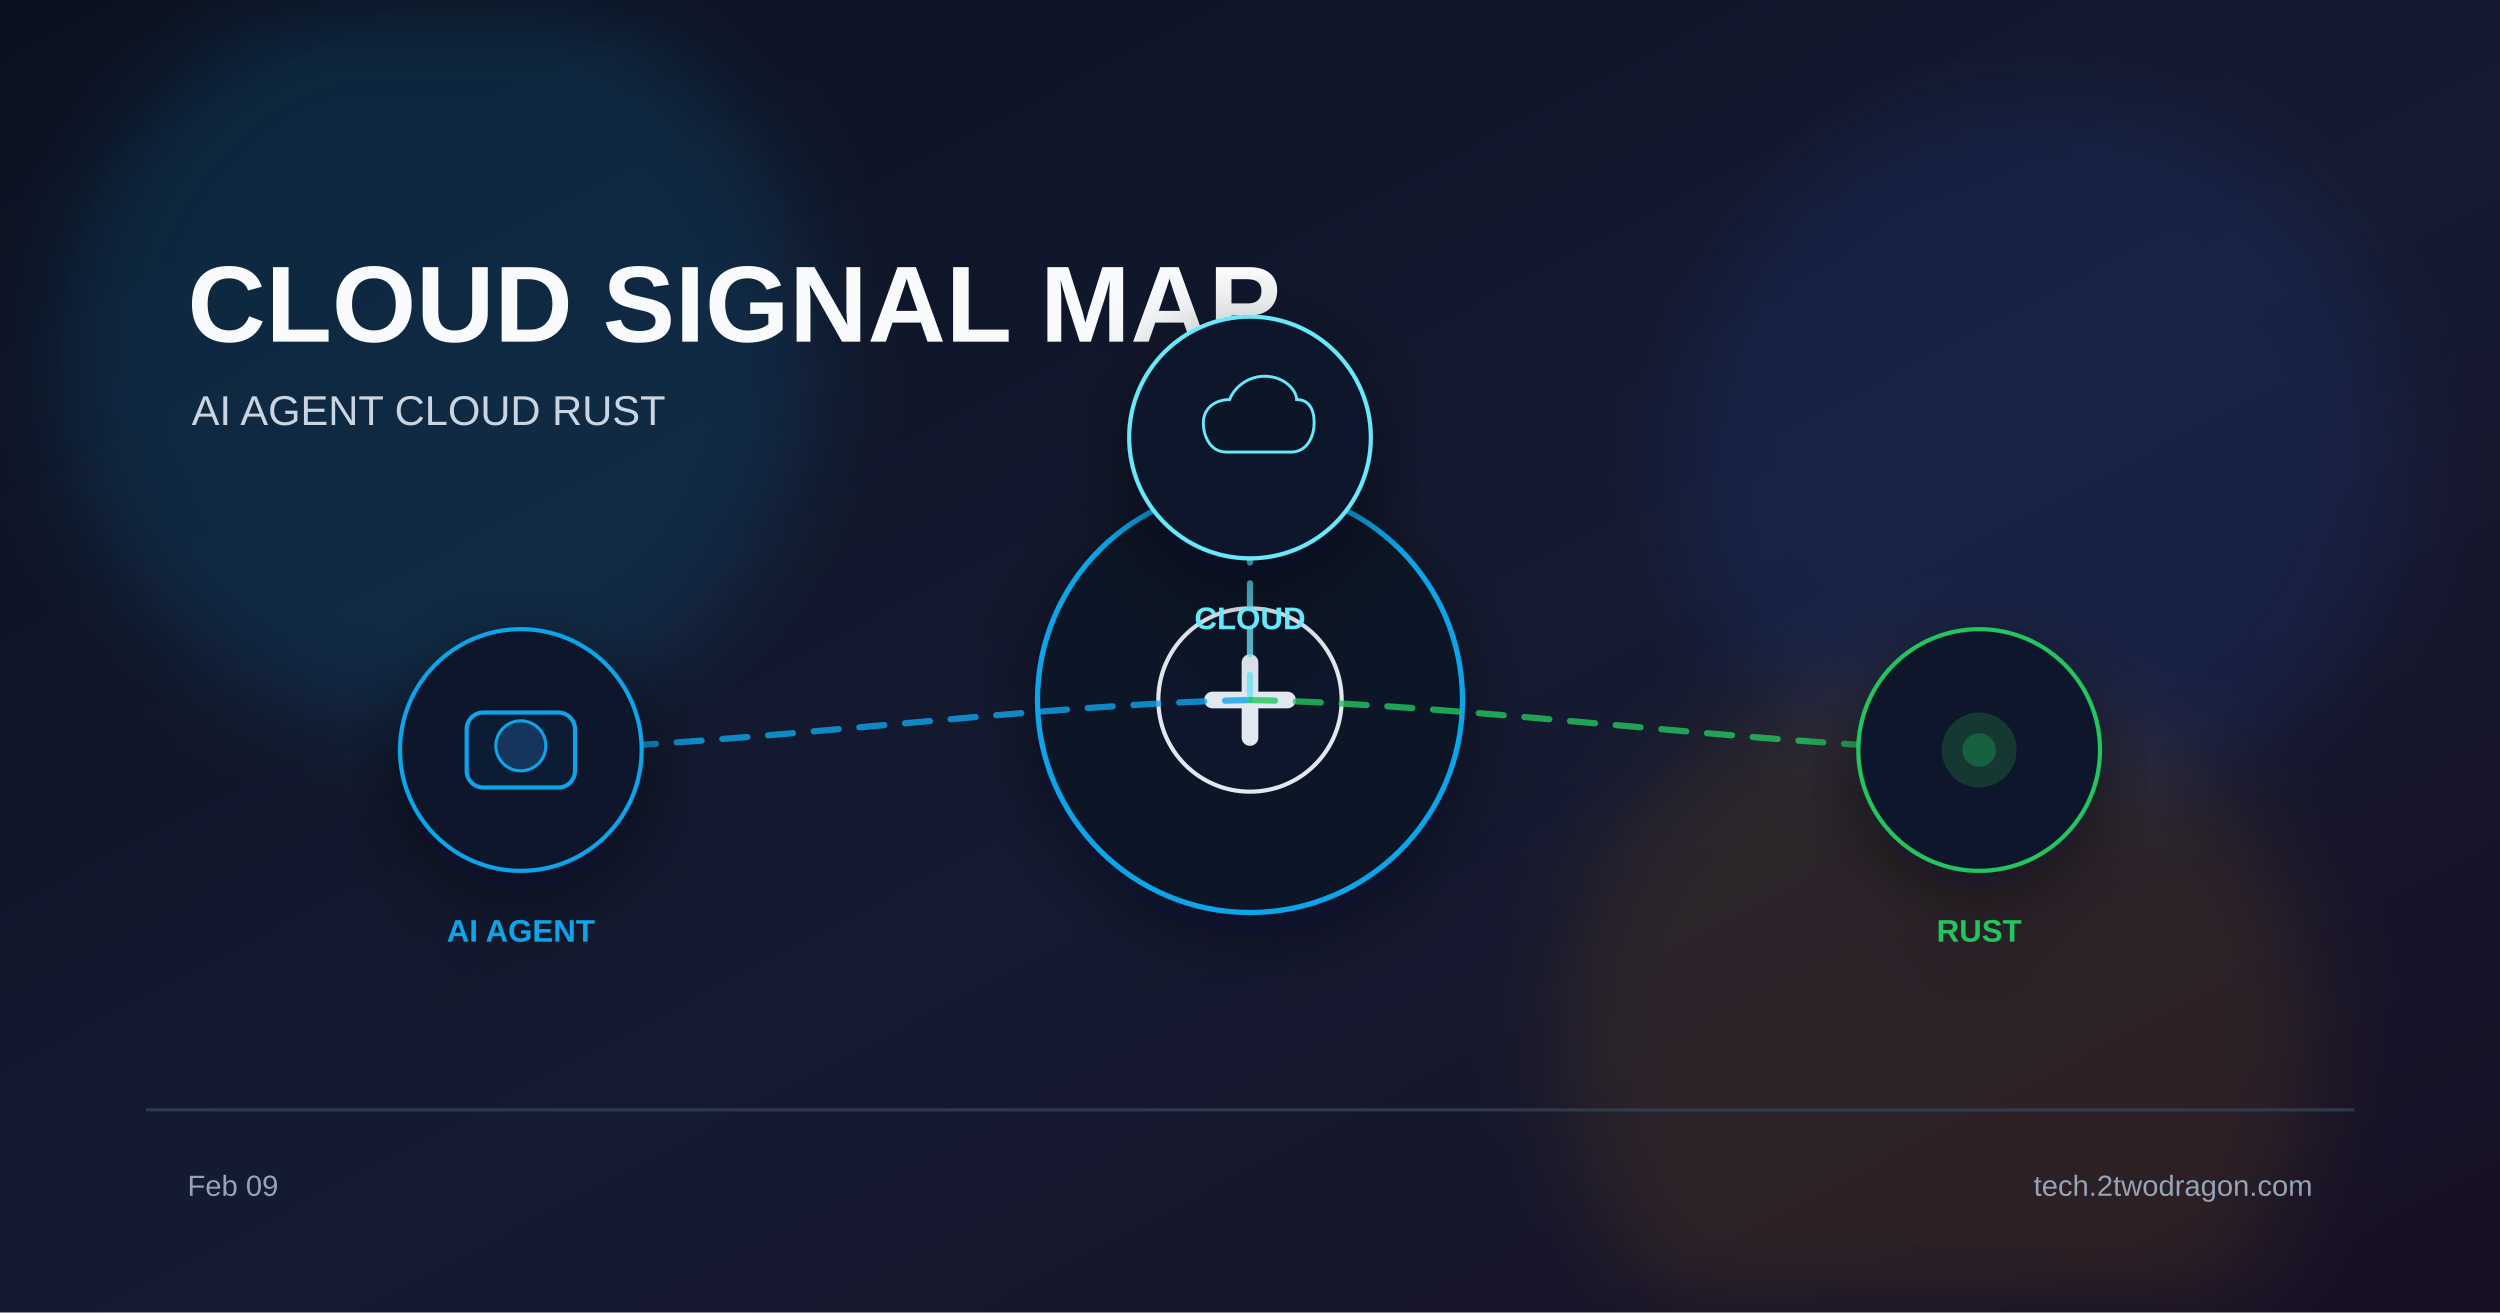
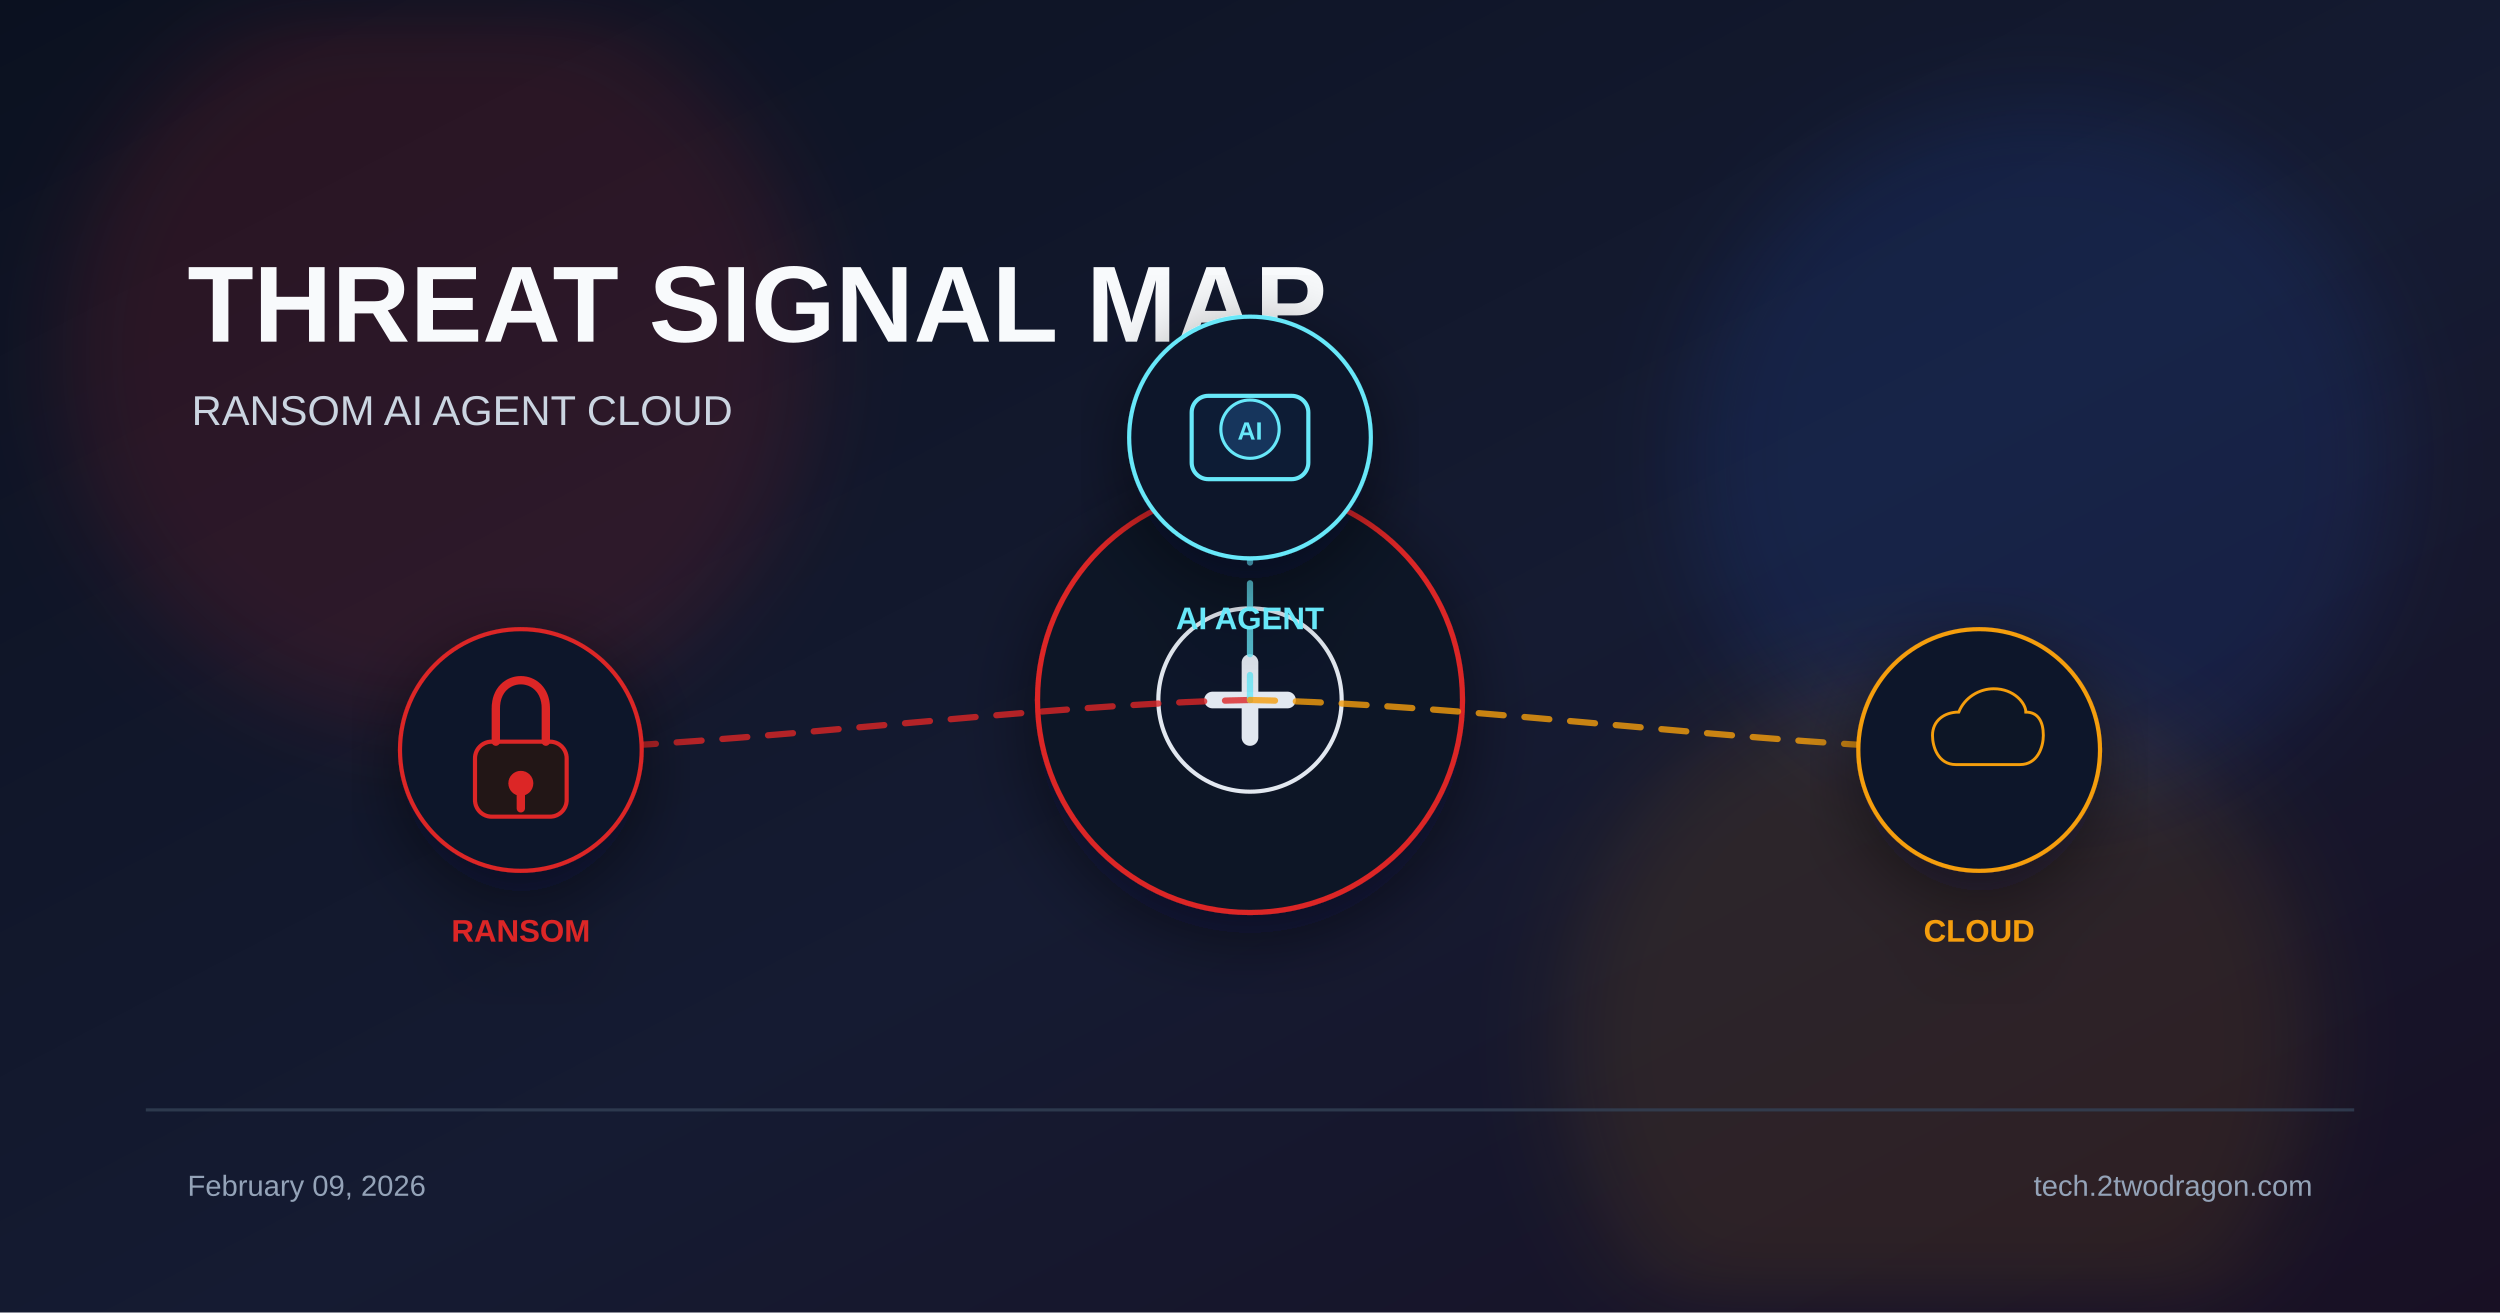
<svg xmlns="http://www.w3.org/2000/svg" viewBox="0 0 1200 630">
  <defs>
    <linearGradient id="bg" x1="0%" y1="0%" x2="100%" y2="100%">
      <stop offset="0%" stop-color="#0b1120" />
      <stop offset="55%" stop-color="#151b32" />
      <stop offset="100%" stop-color="#181024" />
    </linearGradient>
    <filter id="glow" x="-40%" y="-40%" width="180%" height="180%">
      <feGaussianBlur stdDeviation="22" />
    </filter>
    <filter id="shadow" x="-20%" y="-20%" width="140%" height="140%">
      <feDropShadow dx="0" dy="10" stdDeviation="18" flood-color="#020617" flood-opacity="0.5" />
    </filter>
  </defs>
  <rect width="1200" height="630" fill="url(#bg)" />
-   <circle cx="210" cy="170" r="180" fill="#0ea5e9" opacity="0.14" filter="url(#glow)" />
+   <circle cx="210" cy="170" r="180" fill="#dc2626" opacity="0.14" filter="url(#glow)" />
  <circle cx="980" cy="220" r="170" fill="#2563eb" opacity="0.12" filter="url(#glow)" />
-   <circle cx="930" cy="500" r="180" fill="#f59e0b" opacity="0.10" filter="url(#glow)" />
-   <text x="90" y="164" font-family="Arial, sans-serif" font-size="52" font-weight="700" fill="#f8fafc">CLOUD SIGNAL MAP</text>
-   <text x="92" y="204" font-family="Arial, sans-serif" font-size="20" fill="#cbd5e1">AI AGENT  CLOUD  RUST</text>
+   <circle cx="930" cy="500" r="180" fill="#f59e0b" opacity="0.1" filter="url(#glow)" />
+   <text x="90" y="164" font-family="Arial, sans-serif" font-size="52" font-weight="700" fill="#f8fafc">THREAT SIGNAL MAP</text>
+   <text x="92" y="204" font-family="Arial, sans-serif" font-size="20" fill="#cbd5e1">RANSOM  AI AGENT  CLOUD</text>
  <g transform="translate(600 336)" filter="url(#shadow)">
-     <circle r="102" fill="#111827" stroke="#0ea5e9" stroke-width="2.5" />
+     <circle r="102" fill="#111827" stroke="#dc2626" stroke-width="2.5" />
    <circle r="44" fill="#0f172a" stroke="#e2e8f0" stroke-width="2" />
    <path d="M-18 0 h36" stroke="#e2e8f0" stroke-width="8" stroke-linecap="round" />
    <path d="M0 -18 v36" stroke="#e2e8f0" stroke-width="8" stroke-linecap="round" />
  </g>
-   <path d="M600 336 C495 338 355 358 250 360" fill="none" stroke="#0ea5e9" stroke-width="3" stroke-dasharray="12 10" stroke-linecap="round" opacity="0.8" />
+   <path d="M600 336 C495 338 355 358 250 360" fill="none" stroke="#dc2626" stroke-width="3" stroke-dasharray="12 10" stroke-linecap="round" opacity="0.8" />
+   <g transform="translate(250 360)" filter="url(#shadow)">
+     <circle r="58" fill="#0f172a" stroke="#dc2626" stroke-width="2" />
+     <rect x="-22" y="-4" width="44" height="36" rx="8" fill="#221617" stroke="#dc2626" stroke-width="2" />
+     <path d="M-12 -4 v-16 c0-18 24-18 24 0 v16" stroke="#dc2626" stroke-width="4" fill="none" stroke-linecap="round" />
+     <circle cx="0" cy="16" r="6" fill="#dc2626" />
+     <rect x="-2" y="20" width="4" height="10" rx="2" fill="#dc2626" />
+     <text x="0" y="92" font-family="Arial, sans-serif" font-size="15" font-weight="700" fill="#dc2626" text-anchor="middle">RANSOM</text>
+   </g>
  <path d="M600 336 C600 323 600 223 600 210" fill="none" stroke="#67e8f9" stroke-width="3" stroke-dasharray="12 10" stroke-linecap="round" opacity="0.8" />
-   <path d="M600 336 C705 338 845 358 950 360" fill="none" stroke="#22c55e" stroke-width="3" stroke-dasharray="12 10" stroke-linecap="round" opacity="0.8" />
-   <g transform="translate(250 360)" filter="url(#shadow)">
-     <circle r="58" fill="#0f172a" stroke="#0ea5e9" stroke-width="2" />
-     <rect x="-26" y="-18" width="52" height="36" rx="8" fill="#111c35" stroke="#0ea5e9" stroke-width="2" />
-     <circle cx="0" cy="-2" r="12" fill="#12345c" stroke="#0ea5e9" stroke-width="1.5" />
-     <text x="0" y="92" font-family="Arial, sans-serif" font-size="15" font-weight="700" fill="#0ea5e9" text-anchor="middle">AI AGENT</text>
-   </g>
  <g transform="translate(600 210)" filter="url(#shadow)">
    <circle r="58" fill="#0f172a" stroke="#67e8f9" stroke-width="2" />
-     <path d="M-16 10 C-28 10 -32 -2 -32 -10 C-32 -20 -24 -26 -14 -26 C-10 -36 0 -42 10 -42 C24 -42 32 -32 32 -26 C40 -26 44 -20 44 -10 C44 -2 40 10 28 10 Z" fill="#0b1628" stroke="#67e8f9" stroke-width="2" transform="scale(0.7)" />
-     <text x="0" y="92" font-family="Arial, sans-serif" font-size="15" font-weight="700" fill="#67e8f9" text-anchor="middle">CLOUD</text>
+     <rect x="-28" y="-20" width="56" height="40" rx="8" fill="#111c35" stroke="#67e8f9" stroke-width="2" />
+     <circle cx="0" cy="-4" r="14" fill="#12345c" stroke="#67e8f9" stroke-width="1.5" />
+     <text x="0" y="1" font-family="Arial" font-size="12" font-weight="700" fill="#67e8f9" text-anchor="middle">AI</text>
+     <text x="0" y="92" font-family="Arial, sans-serif" font-size="15" font-weight="700" fill="#67e8f9" text-anchor="middle">AI AGENT</text>
  </g>
+   <path d="M600 336 C705 338 845 358 950 360" fill="none" stroke="#f59e0b" stroke-width="3" stroke-dasharray="12 10" stroke-linecap="round" opacity="0.8" />
  <g transform="translate(950 360)" filter="url(#shadow)">
-     <circle r="58" fill="#0f172a" stroke="#22c55e" stroke-width="2" />
-     <circle r="18" fill="#22c55e" opacity="0.18" />
-     <circle r="8" fill="#22c55e" opacity="0.3" />
-     <text x="0" y="92" font-family="Arial, sans-serif" font-size="15" font-weight="700" fill="#22c55e" text-anchor="middle">RUST</text>
+     <circle r="58" fill="#0f172a" stroke="#f59e0b" stroke-width="2" />
+     <path d="M-16 10 C-28 10 -32 -2 -32 -10 C-32 -20 -24 -26 -14 -26 C-10 -36 0 -42 10 -42 C24 -42 32 -32 32 -26 C40 -26 44 -20 44 -10 C44 -2 40 10 28 10 Z" fill="#0b1628" stroke="#f59e0b" stroke-width="2" transform="scale(0.7)" />
+     <text x="0" y="92" font-family="Arial, sans-serif" font-size="15" font-weight="700" fill="#f59e0b" text-anchor="middle">CLOUD</text>
  </g>
  <rect x="70" y="532" width="1060" height="1.5" fill="#334155" opacity="0.8" />
-   <text x="90" y="574" font-family="Arial, sans-serif" font-size="14" fill="#94a3b8">Feb 09</text>
+   <text x="90" y="574" font-family="Arial, sans-serif" font-size="14" fill="#94a3b8">February 09, 2026</text>
  <text x="1110" y="574" font-family="Arial, sans-serif" font-size="14" fill="#94a3b8" text-anchor="end">tech.2twodragon.com</text>
</svg>
